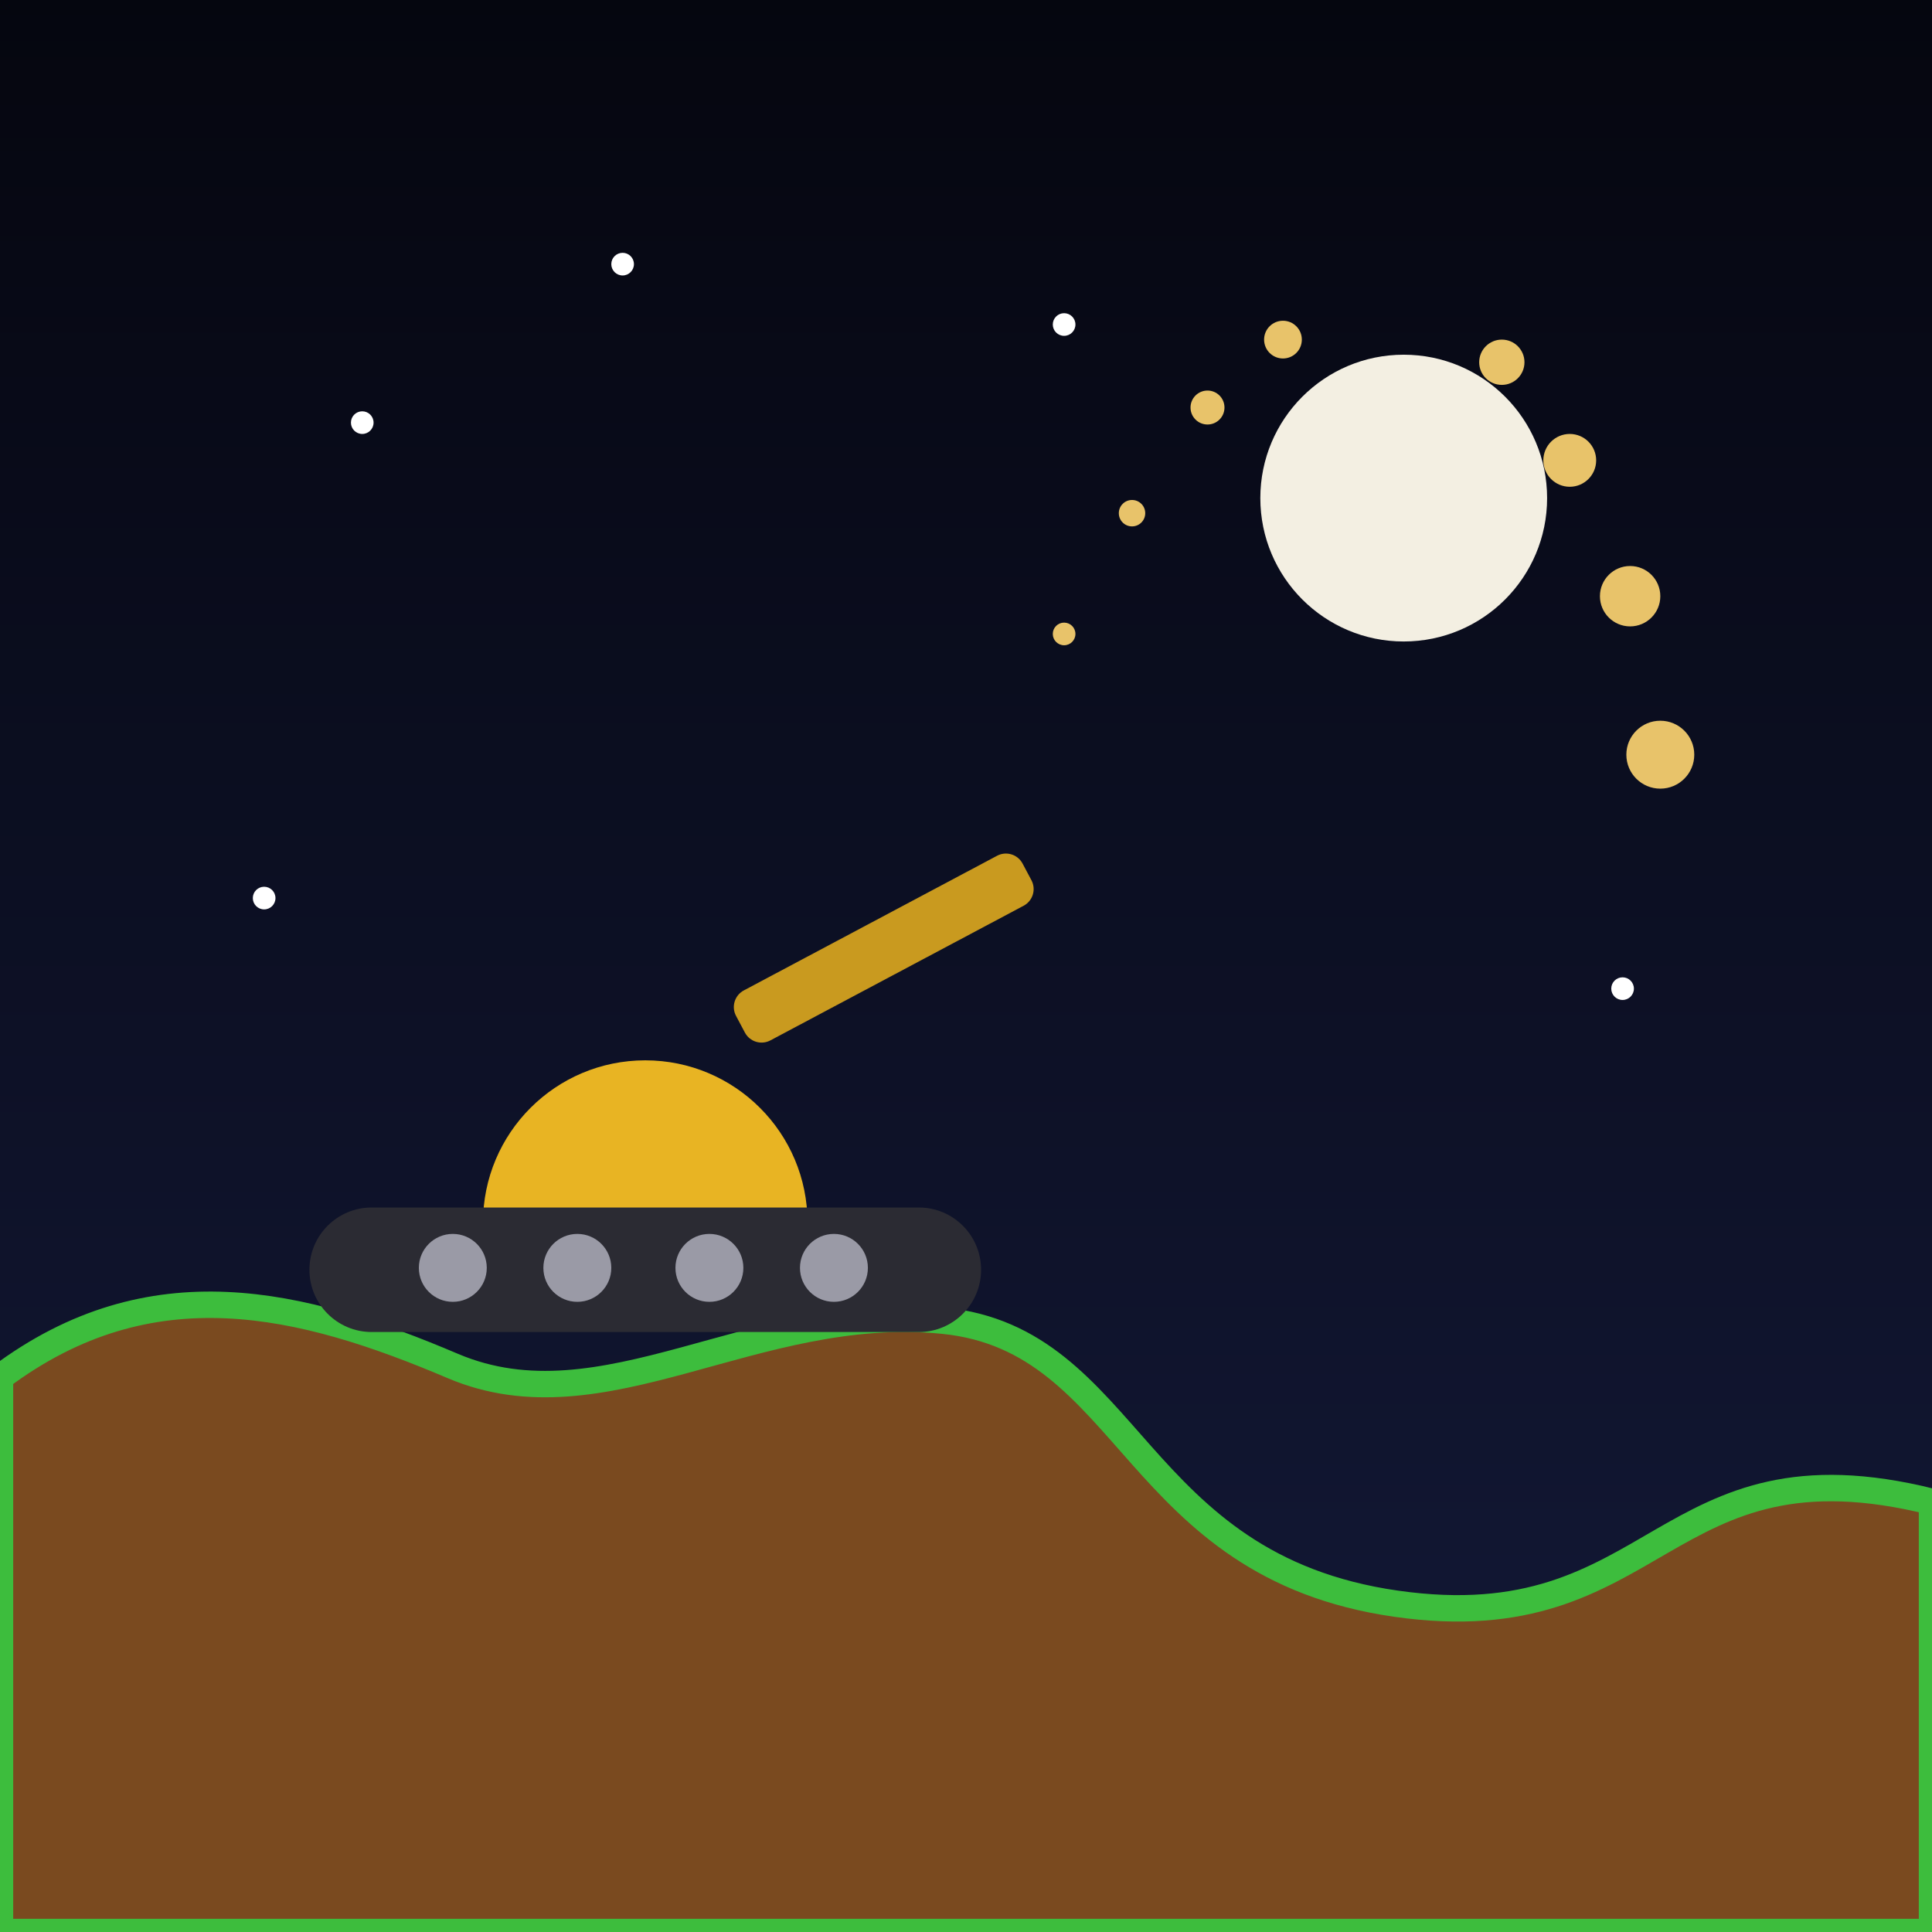
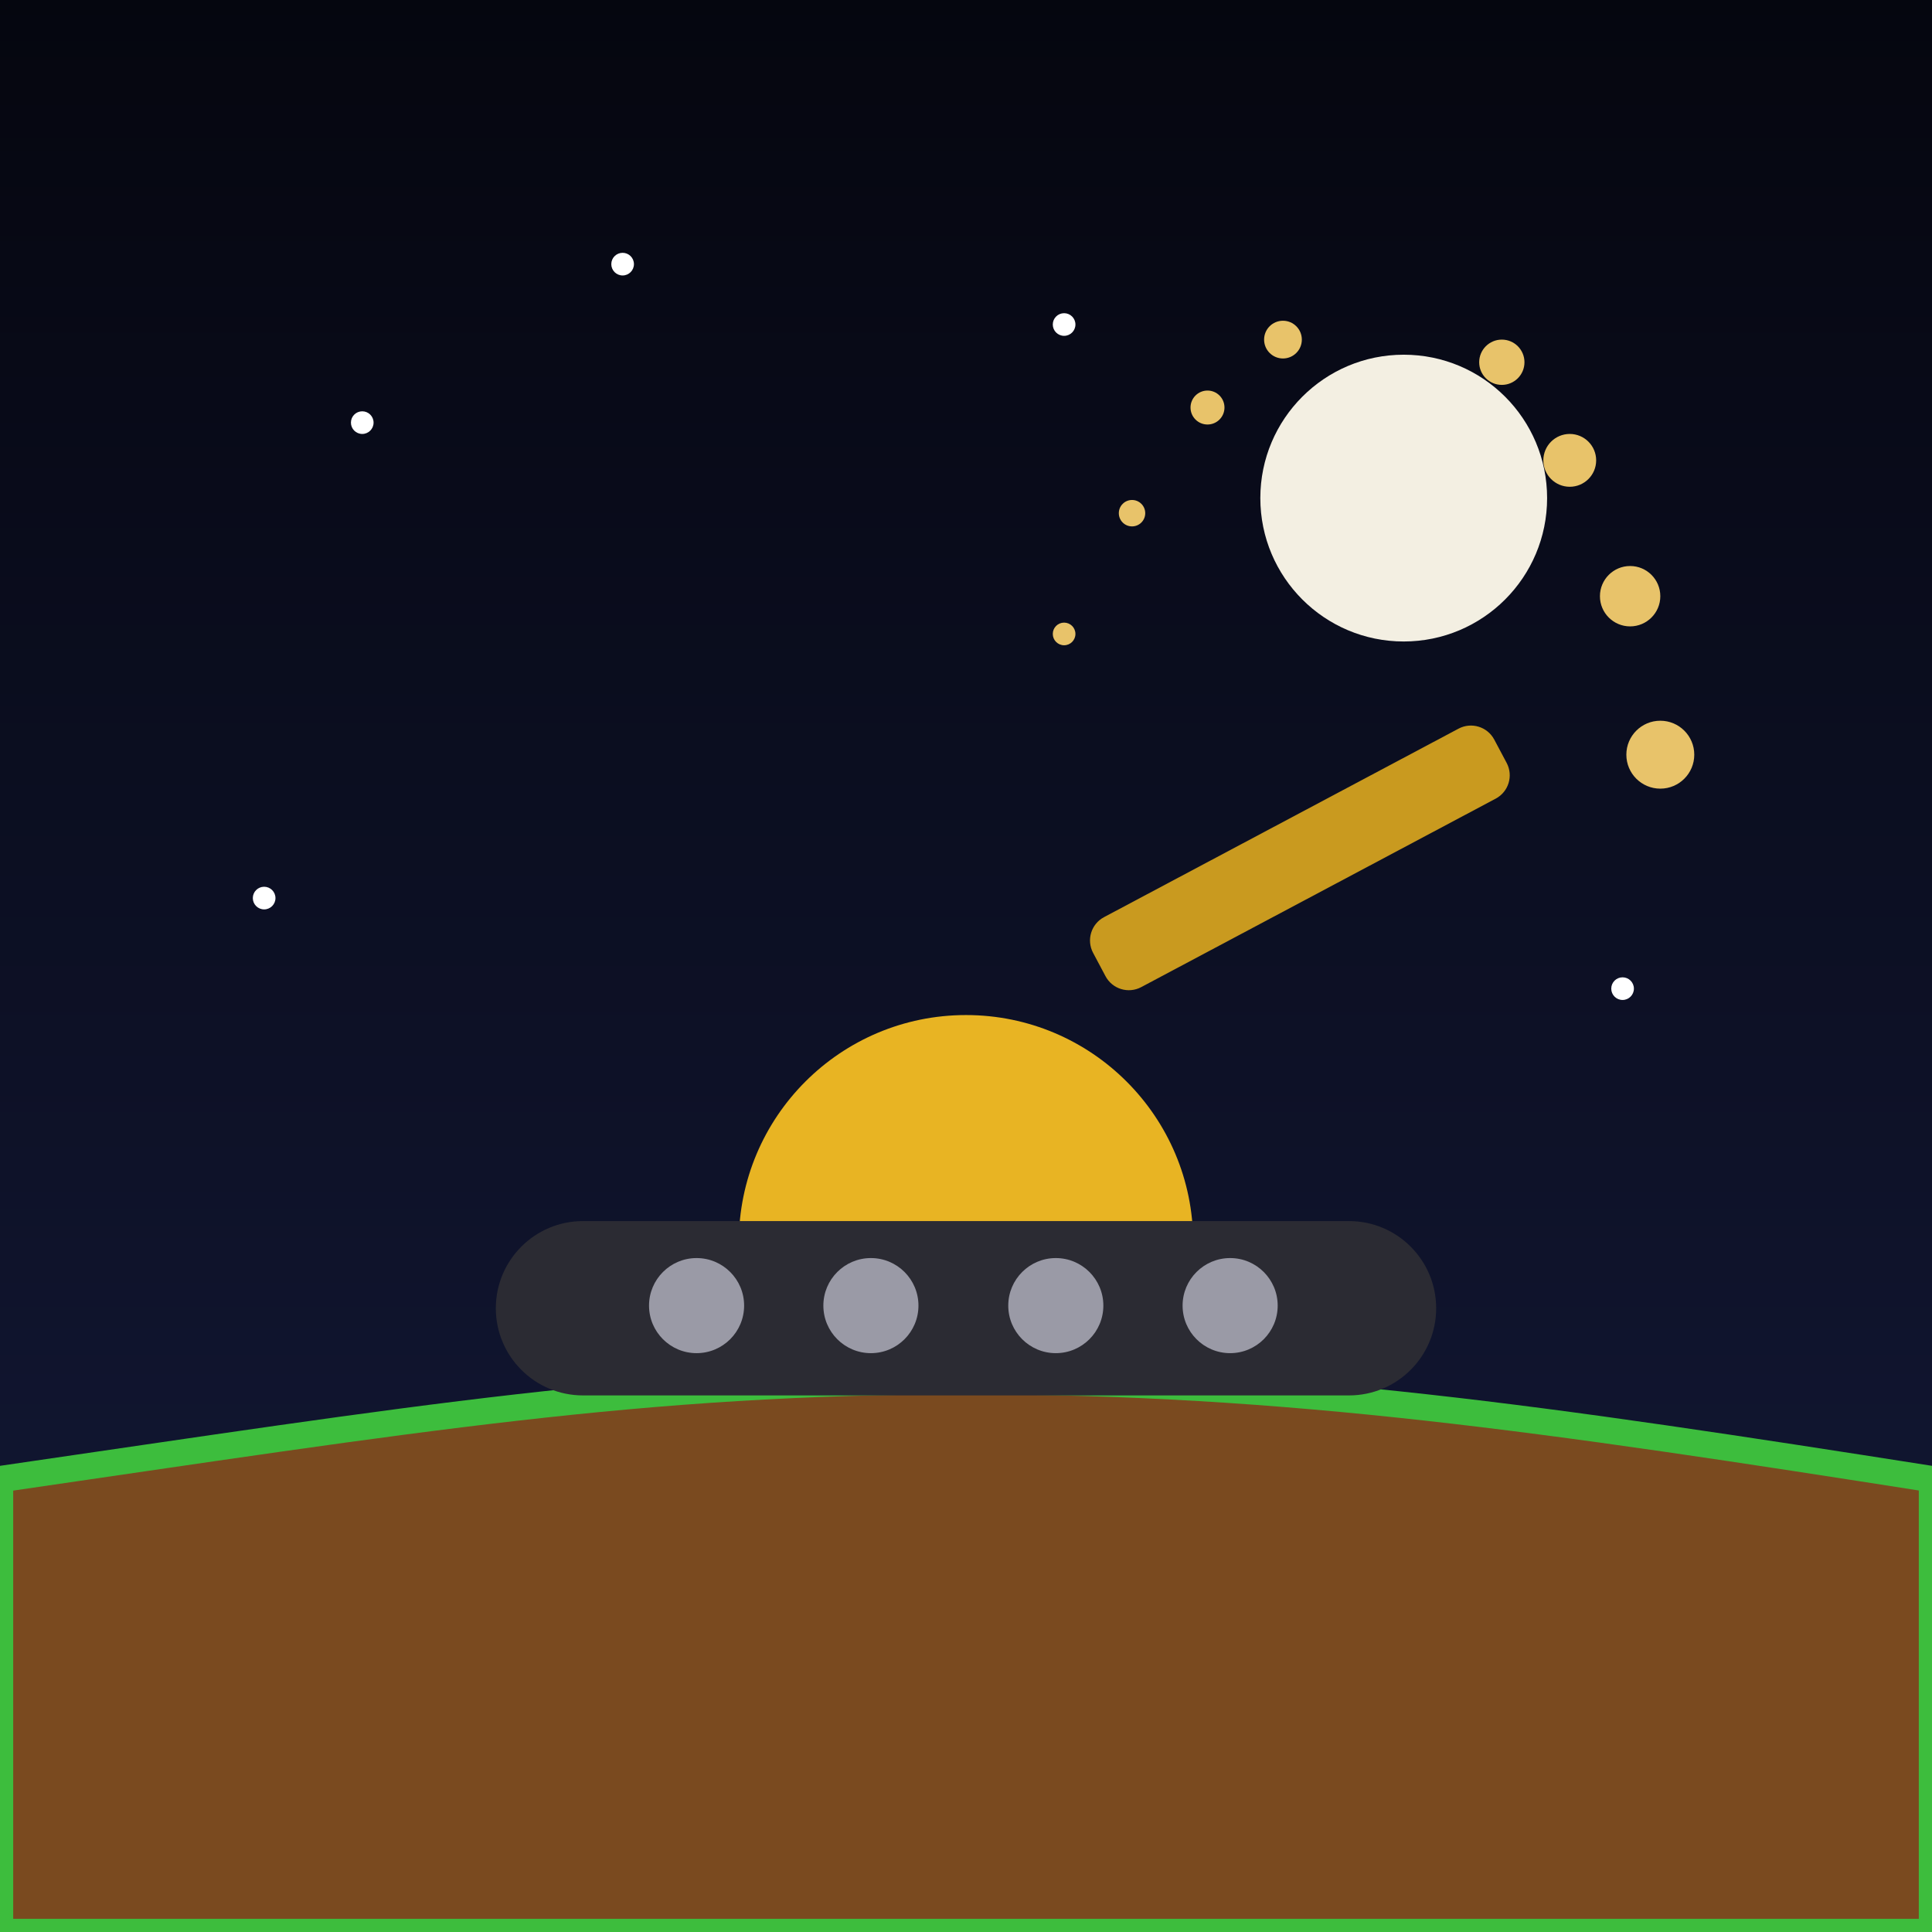
<svg xmlns="http://www.w3.org/2000/svg" viewBox="0 0 512 512" width="512" height="512">
  <defs>
    <linearGradient id="sky" x1="0" y1="0" x2="0" y2="1">
      <stop offset="0" stop-color="#05060f" />
      <stop offset="1" stop-color="#141a3a" />
    </linearGradient>
  </defs>
  <g id="bg">
    <rect width="512" height="512" fill="url(#sky)" />
-     <path d="M0 365 C 40 335, 80 345, 120 362 S 200 345, 250 350 S 300 415, 370 425 S 440 380, 512 398 V512 H0 Z" fill="#7a4a1f" stroke="#3dbd3d" stroke-width="7" />
+     <path d="M0 392 C 110 376, 170 366, 256 366 S 410 376, 512 392 V512 H0 Z" fill="#7a4a1f" stroke="#3dbd3d" stroke-width="7" />
  </g>
  <g id="art">
    <g fill="#ffffff">
      <circle cx="165" cy="70" r="3" />
      <circle cx="96" cy="112" r="3" />
      <circle cx="282" cy="86" r="3" />
      <circle cx="70" cy="238" r="3" />
      <circle cx="430" cy="262" r="3" />
    </g>
    <circle cx="372" cy="132" r="38" fill="#f3efe2" />
    <g fill="#e8c36a">
      <circle cx="282" cy="168" r="3" />
      <circle cx="300" cy="136" r="3.5" />
      <circle cx="320" cy="108" r="4.5" />
      <circle cx="340" cy="90" r="5" />
      <circle cx="398" cy="96" r="6" />
      <circle cx="416" cy="122" r="7" />
      <circle cx="432" cy="158" r="8" />
      <circle cx="440" cy="200" r="9" />
    </g>
-     <rect x="196" y="262" width="86" height="15" rx="5" fill="#c99a1f" transform="rotate(-28 200 270)" />
-     <path d="M128 324 a43 43 0 0 1 86 0 z" fill="#e8b423" />
-     <rect x="82" y="320" width="178" height="33" rx="16.5" fill="#2b2b33" />
-     <g fill="#9a9aa6">
-       <circle cx="120" cy="336" r="9" />
-       <circle cx="153" cy="336" r="9" />
-       <circle cx="188" cy="336" r="9" />
-       <circle cx="221" cy="336" r="9" />
+     <g transform="translate(256 346) scale(1.4) translate(-171 -336)">
+       <rect x="196" y="262" width="86" height="15" rx="5" fill="#c99a1f" transform="rotate(-28 200 270)" />
+       <path d="M128 324 a43 43 0 0 1 86 0 z" fill="#e8b423" />
+       <rect x="82" y="320" width="178" height="33" rx="16.5" fill="#2b2b33" />
+       <g fill="#9a9aa6">
+         <circle cx="120" cy="336" r="9" />
+         <circle cx="153" cy="336" r="9" />
+         <circle cx="188" cy="336" r="9" />
+         <circle cx="221" cy="336" r="9" />
+       </g>
    </g>
  </g>
</svg>
